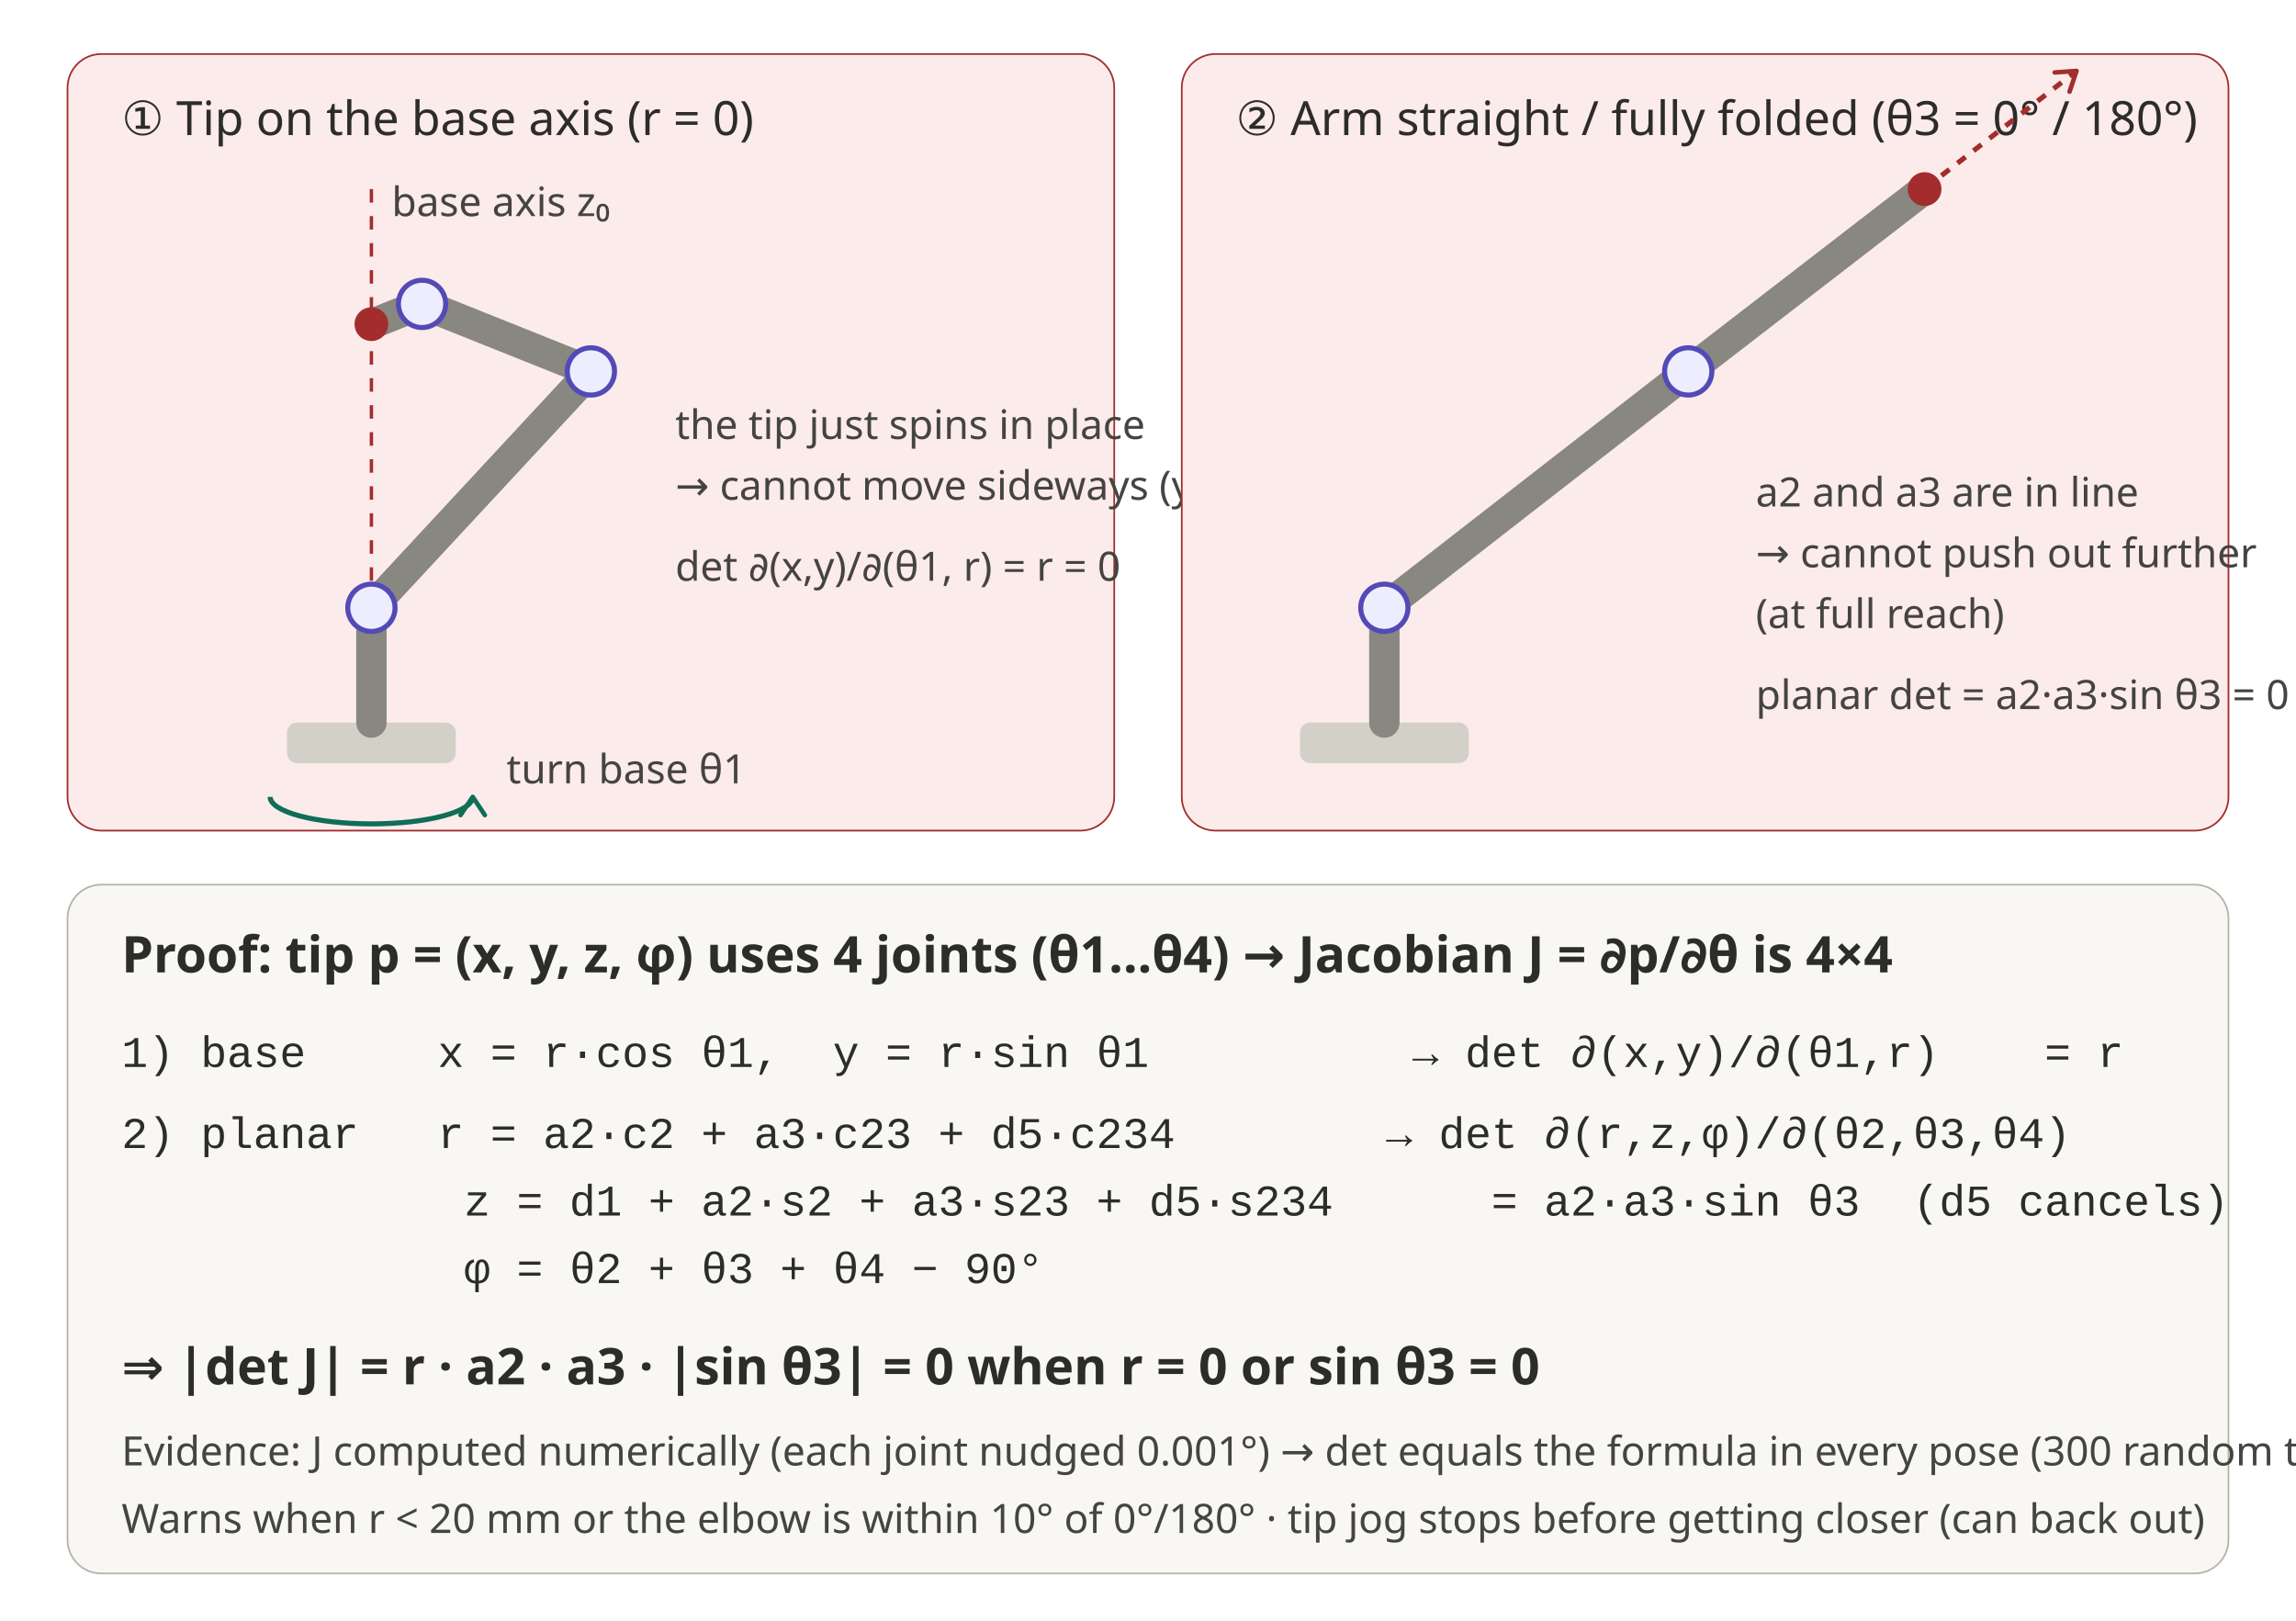
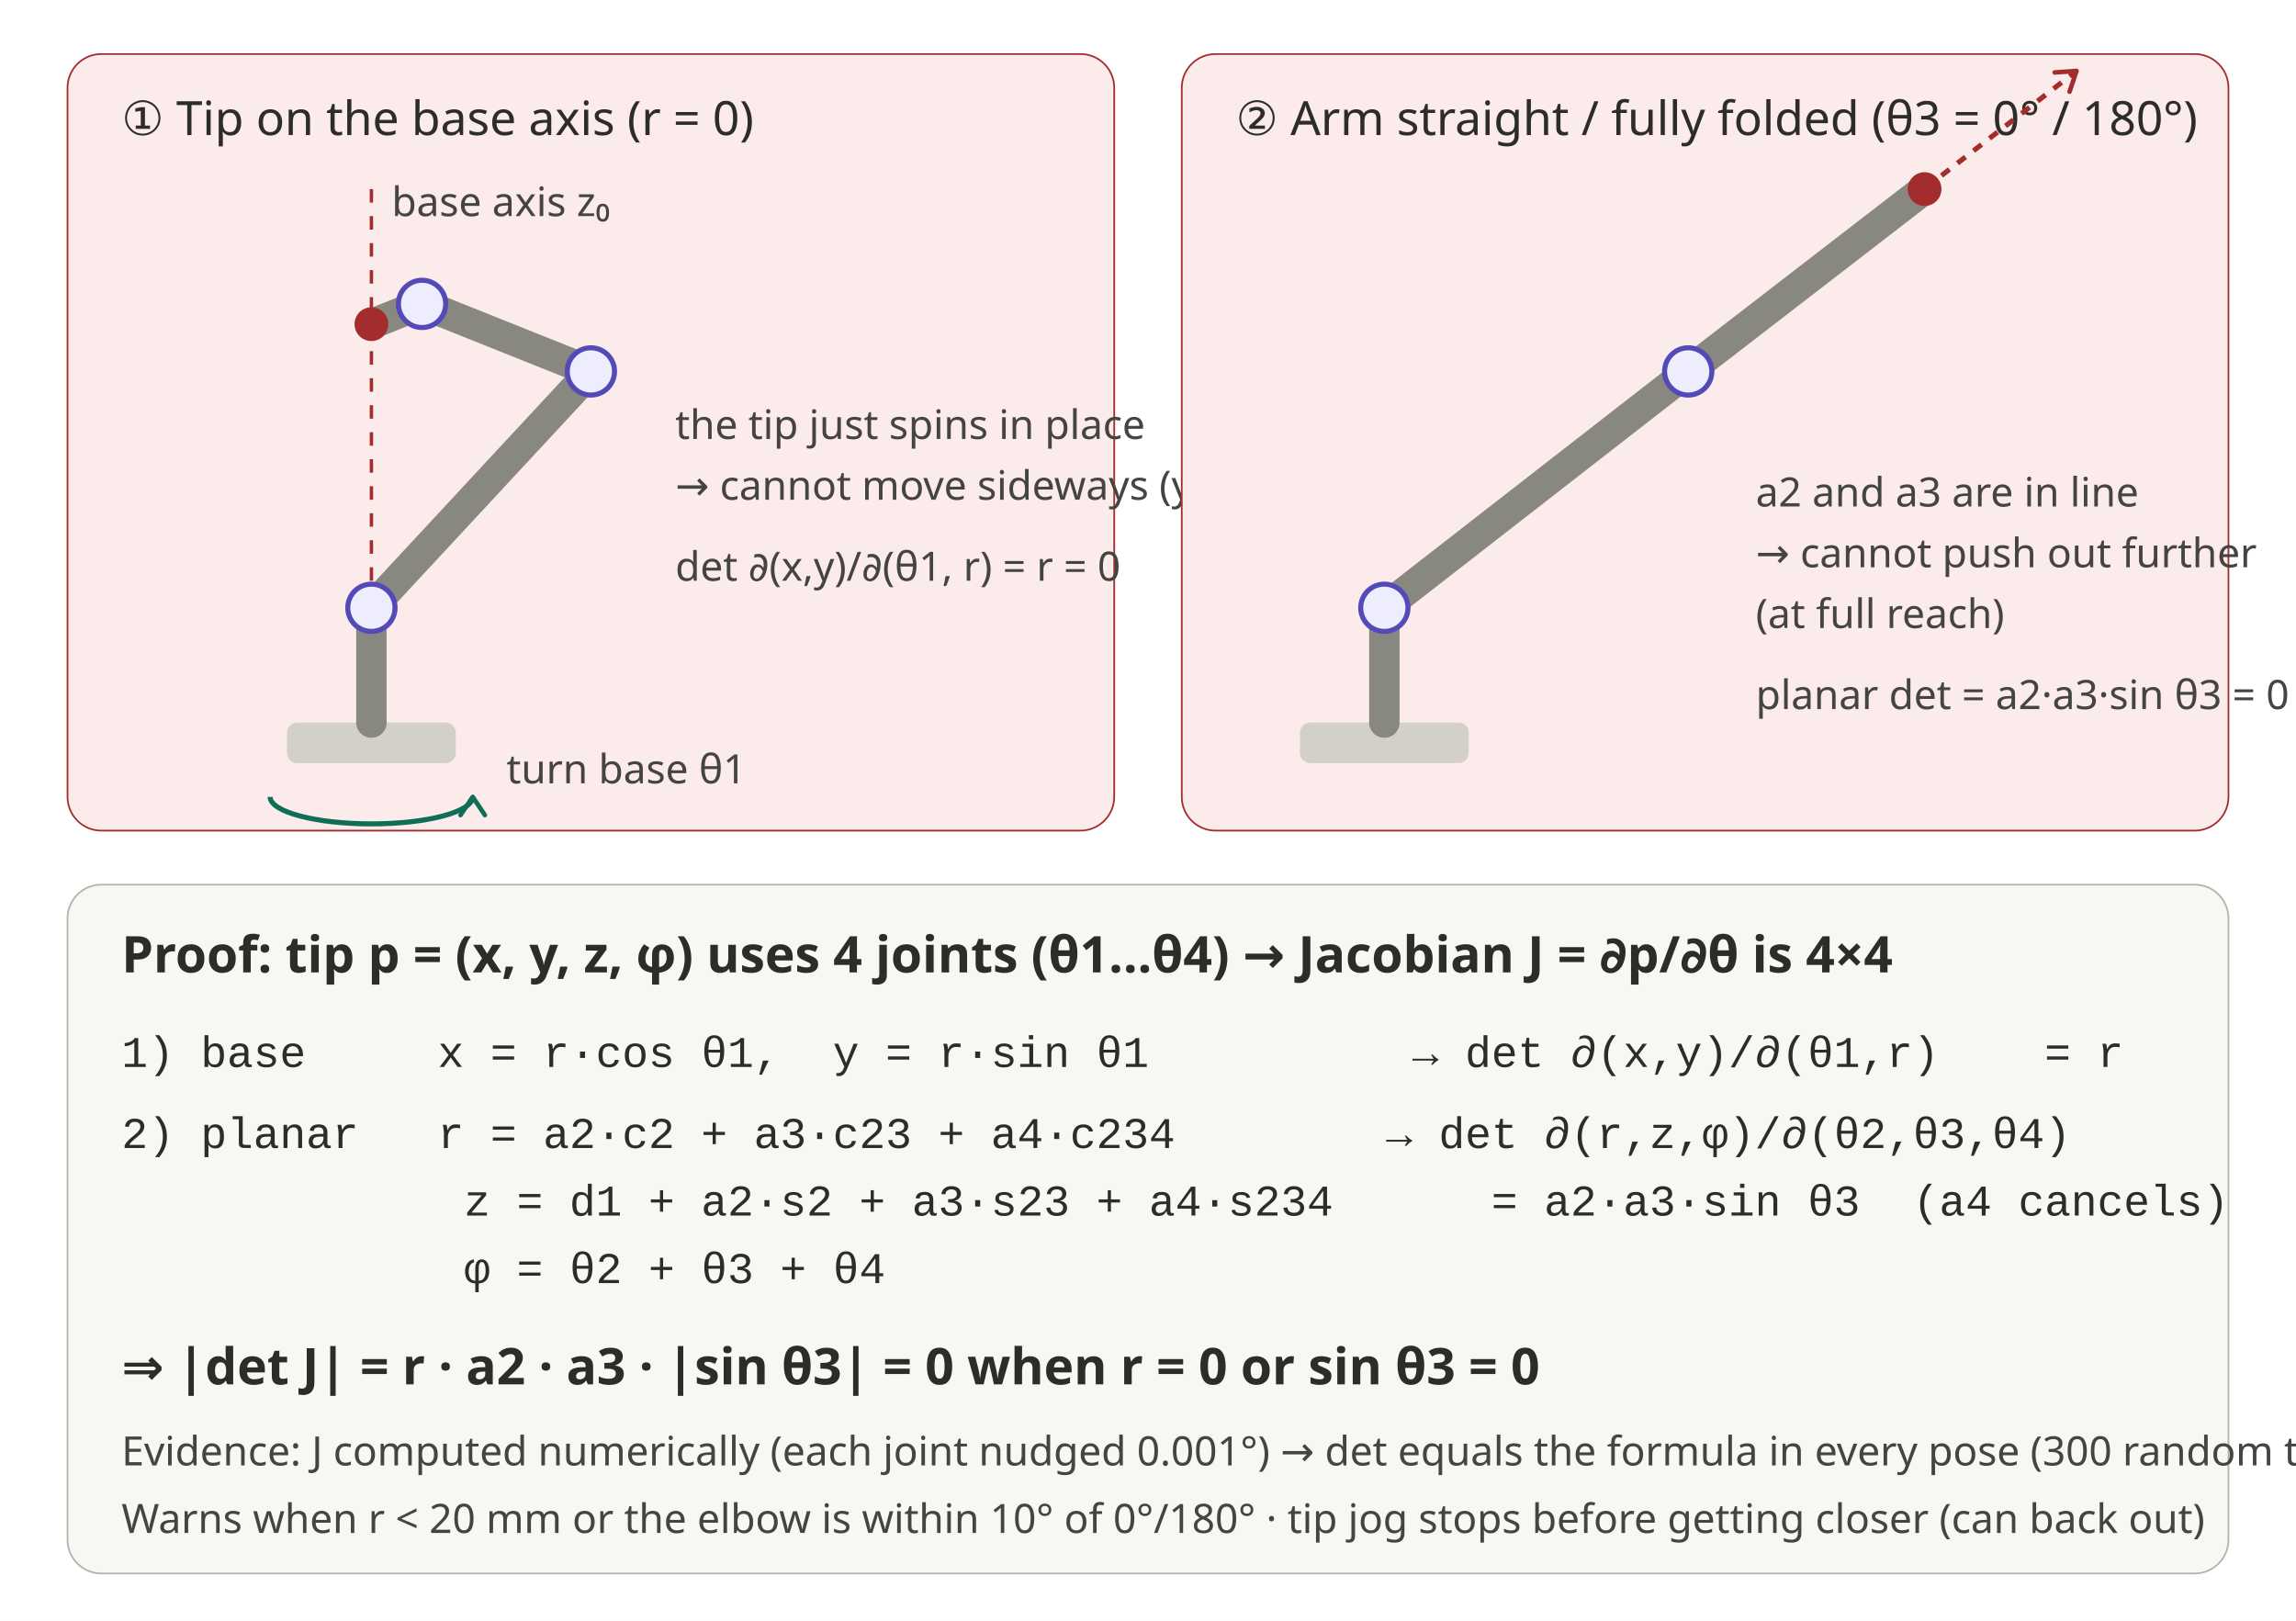
<svg xmlns="http://www.w3.org/2000/svg" width="680" height="480" viewBox="0 0 680 480" role="img">
  <style>
text{font-family:'Sarabun','Noto Sans Thai','Leelawadee UI','Tahoma',sans-serif}
.ts{font-size:12px;fill:#444441}.th{font-size:14px;font-weight:500;fill:#2C2C2A}.tb{font-size:15px;font-weight:600;fill:#2C2C2A}
.mono{white-space:pre;font-family:'Consolas','Courier New',monospace;font-size:13px;fill:#2C2C2A}
.link{stroke:#888780;stroke-width:9;stroke-linecap:round;fill:none}.jt{fill:#EEEDFE;stroke:#534AB7;stroke-width:1.5}
.bad{fill:#FCEBEB;stroke:#A32D2D}.box{fill:#F8F7F3;stroke:#B4B2A9}
</style>
  <rect width="680" height="480" fill="#FFFFFF" />
  <defs>
    <marker id="arrow" viewBox="0 0 10 10" refX="8" refY="5" markerWidth="6" markerHeight="6" orient="auto-start-reverse">
      <path d="M2 1L8 5L2 9" fill="none" stroke="context-stroke" stroke-width="1.5" stroke-linecap="round" stroke-linejoin="round" />
    </marker>
  </defs>
  <rect class="bad" x="20" y="16" width="310" height="230" rx="10" stroke-width="0.5" />
  <text class="th" x="36" y="40" fill="#791F1F">① Tip on the base axis (r = 0)</text>
  <line x1="110" y1="220" x2="110" y2="56" stroke="#A32D2D" stroke-dasharray="4 4" stroke-width="1" />
  <text class="ts" x="116" y="64">base axis z₀</text>
  <rect x="85" y="214" width="50" height="12" rx="3" fill="#D3D1C7" />
  <polyline class="link" points="110,214 110,180 175,110 125,90 110,96" />
  <circle class="jt" cx="110" cy="180" r="7" />
  <circle class="jt" cx="175" cy="110" r="7" />
  <circle class="jt" cx="125" cy="90" r="7" />
  <circle cx="110" cy="96" r="5" fill="#A32D2D" />
  <path d="M80 236 A30 8 0 0 0 140 236" fill="none" stroke="#0F6E56" stroke-width="1.5" marker-end="url(#arrow)" />
  <text class="ts" x="150" y="232">turn base θ1</text>
  <text class="ts" x="200" y="130">the tip just spins in place</text>
  <text class="ts" x="200" y="148">→ cannot move sideways (y)</text>
  <text class="ts" x="200" y="172">det ∂(x,y)/∂(θ1, r) = r = 0</text>
  <rect class="bad" x="350" y="16" width="310" height="230" rx="10" stroke-width="0.5" />
  <text class="th" x="366" y="40" fill="#791F1F">② Arm straight / fully folded (θ3 = 0° / 180°)</text>
  <rect x="385" y="214" width="50" height="12" rx="3" fill="#D3D1C7" />
  <polyline class="link" points="410,214 410,180 500,110 570,56" />
  <circle class="jt" cx="410" cy="180" r="7" />
  <circle class="jt" cx="500" cy="110" r="7" />
  <circle cx="570" cy="56" r="5" fill="#A32D2D" />
  <line x1="575" y1="52" x2="615" y2="21" stroke="#A32D2D" stroke-width="1.5" stroke-dasharray="3 3" marker-end="url(#arrow)" />
  <text class="ts" x="520" y="150">a2 and a3 are in line</text>
  <text class="ts" x="520" y="168">→ cannot push out further</text>
  <text class="ts" x="520" y="186">(at full reach)</text>
  <text class="ts" x="520" y="210">planar det = a2·a3·sin θ3 = 0</text>
  <rect class="box" x="20" y="262" width="640" height="204" rx="10" stroke-width="0.5" />
  <text class="tb" x="36" y="288">Proof: tip p = (x, y, z, φ) uses 4 joints (θ1…θ4) → Jacobian J = ∂p/∂θ is 4×4</text>
  <text xml:space="preserve" class="mono" x="36" y="316">1) base     x = r·cos θ1,  y = r·sin θ1          → det ∂(x,y)/∂(θ1,r)    = r</text>
-   <text xml:space="preserve" class="mono" x="36" y="340">2) planar   r = a2·c2 + a3·c23 + d5·c234        → det ∂(r,z,φ)/∂(θ2,θ3,θ4)</text>
-   <text xml:space="preserve" class="mono" x="36" y="360">             z = d1 + a2·s2 + a3·s23 + d5·s234      = a2·a3·sin θ3  (d5 cancels)</text>
-   <text xml:space="preserve" class="mono" x="36" y="380">             φ = θ2 + θ3 + θ4 − 90°</text>
+   <text xml:space="preserve" class="mono" x="36" y="340">2) planar   r = a2·c2 + a3·c23 + a4·c234        → det ∂(r,z,φ)/∂(θ2,θ3,θ4)</text>
+   <text xml:space="preserve" class="mono" x="36" y="360">             z = d1 + a2·s2 + a3·s23 + a4·s234      = a2·a3·sin θ3  (a4 cancels)</text>
+   <text xml:space="preserve" class="mono" x="36" y="380">             φ = θ2 + θ3 + θ4</text>
  <text class="tb" x="36" y="410">⇒ |det J| = r · a2 · a3 · |sin θ3|     = 0 when r = 0 or sin θ3 = 0</text>
  <text class="ts" x="36" y="434">Evidence: J computed numerically (each joint nudged 0.001°) → det equals the formula in every pose (300 random tests)</text>
  <text class="ts" x="36" y="454">Warns when r &lt; 20 mm or the elbow is within 10° of 0°/180° · tip jog stops before getting closer (can back out)</text>
</svg>
